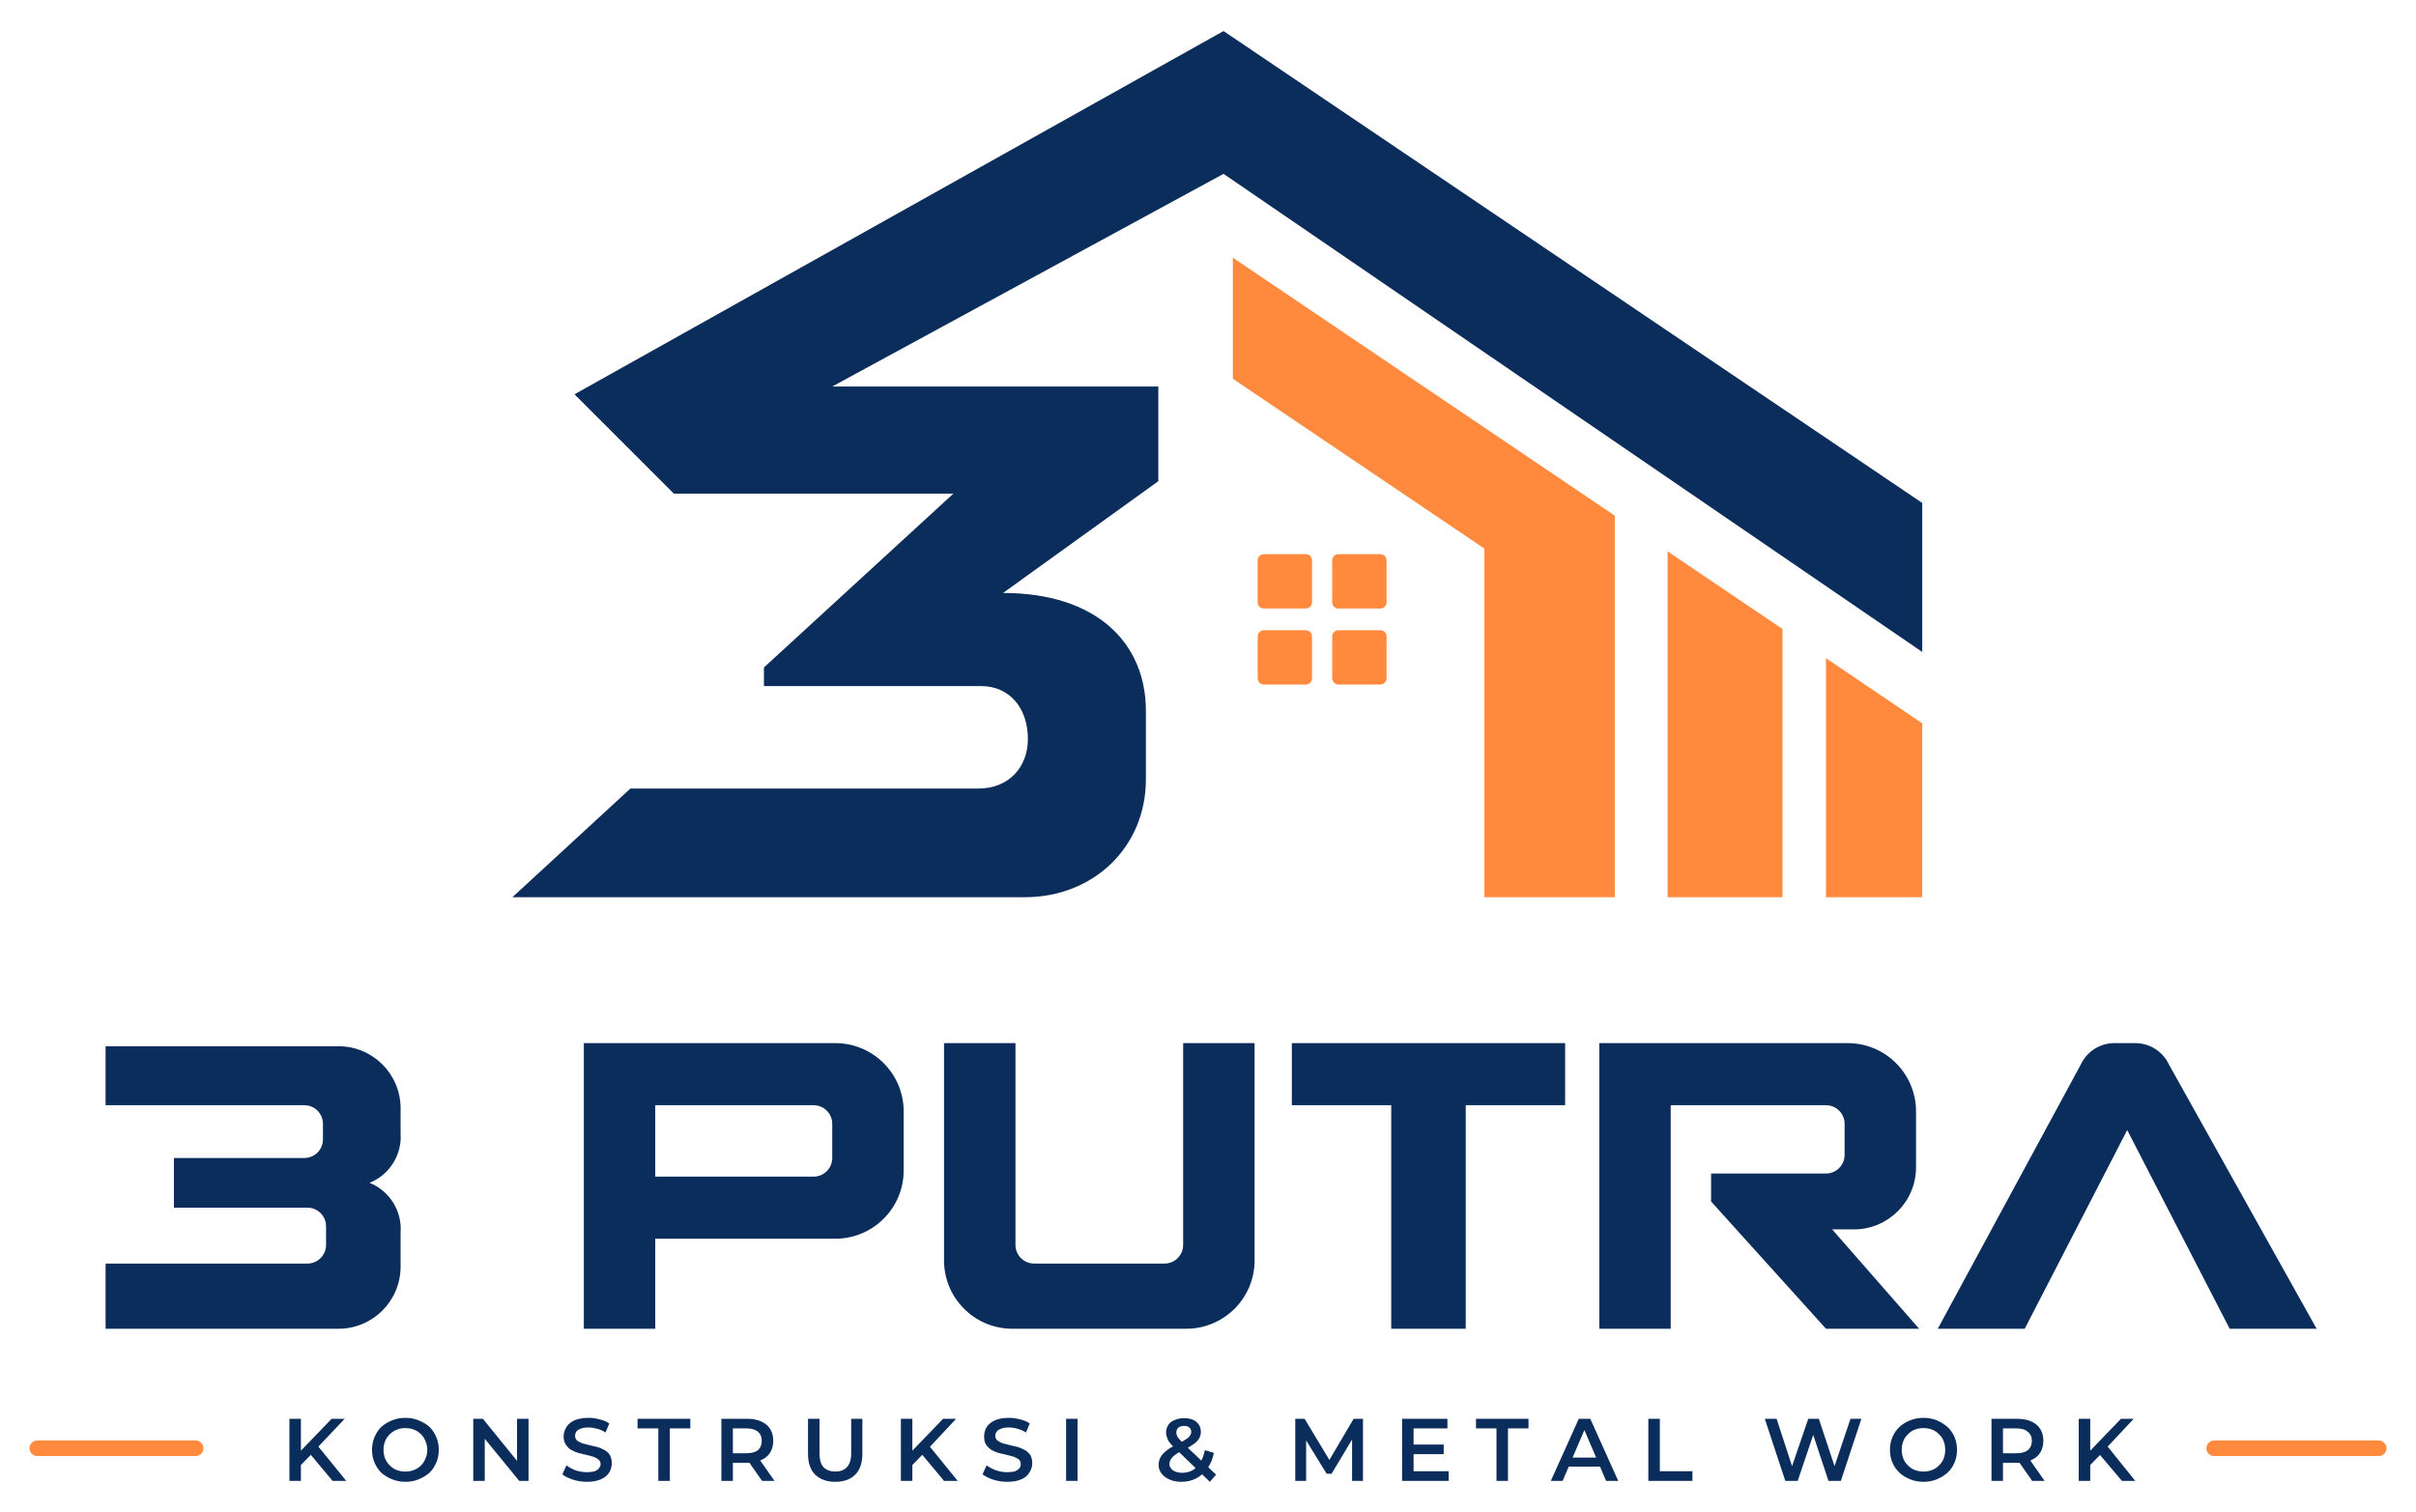
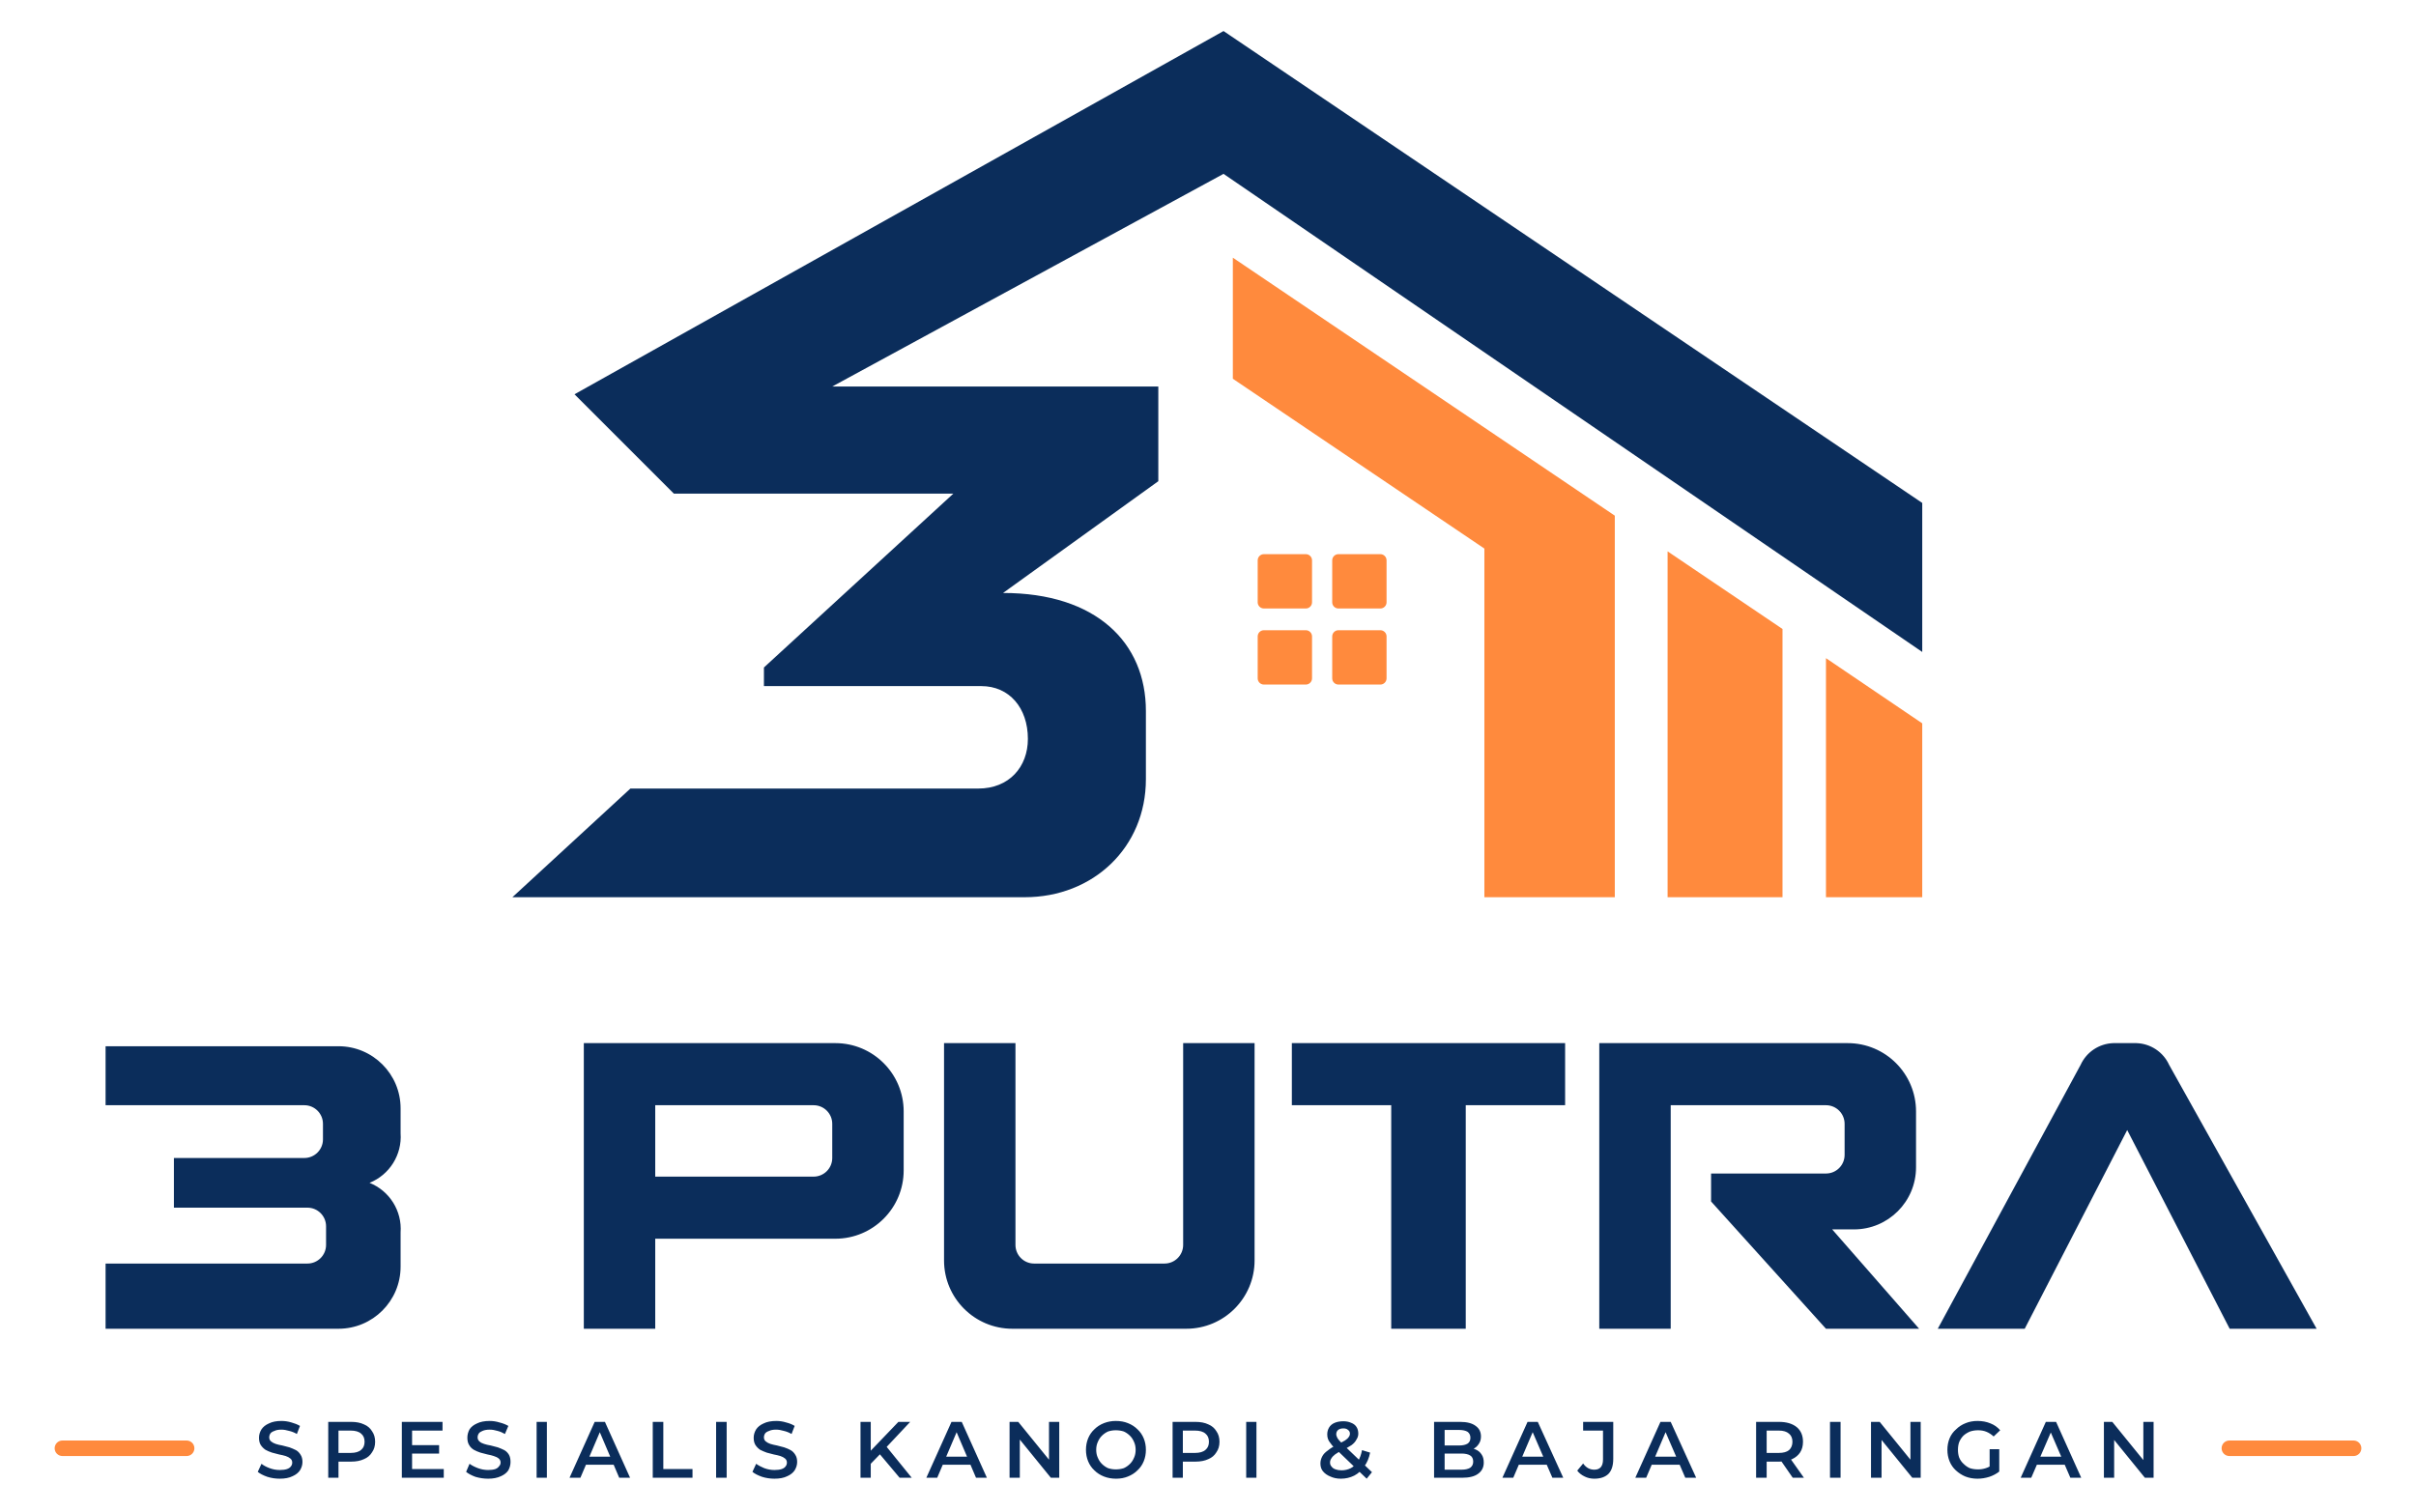
- <svg xmlns="http://www.w3.org/2000/svg" viewBox="237 113 778 487" role="img" aria-label="3 Putra Konstruksi dan Metal Work">
+ <svg xmlns="http://www.w3.org/2000/svg" viewBox="237 113 778 487" role="img" aria-label="3 Putra Spesialis Kanopi dan Baja Ringan">
  <path fill="#0B2D5B" d="M631 123 L856 275 V323 L631 169 L505 237.5 H610 V268 L560 304 C590 304 606 320 606 342 V364 C606 386 589 402 567 402 H402 L440 367 H552 C562 367 568 360 568 351 C568 341 562 334 553 334 H483 V328 L544 272 H454 L422 240 Z" />
  <path fill="#FF8A3D" d="M634 196 L757 279.1 V402 H715 V289.7 L634 235 Z M774 290.6 L811 315.6 V402 H774 Z M825 325 L856 346 V402 H825 Z" />
  <path fill="#FF8A3D" d="M644 291.5 H657.5 A2 2 0 0 1 659.5 293.5 V307 A2 2 0 0 1 657.5 309 H644 A2 2 0 0 1 642 307 V293.5 A2 2 0 0 1 644 291.5 Z M668 291.5 H681.5 A2 2 0 0 1 683.5 293.5 V307 A2 2 0 0 1 681.5 309 H668 A2 2 0 0 1 666 307 V293.5 A2 2 0 0 1 668 291.5 Z M644 316 H657.5 A2 2 0 0 1 659.5 318 V331.5 A2 2 0 0 1 657.5 333.5 H644 A2 2 0 0 1 642 331.5 V318 A2 2 0 0 1 644 316 Z M668 316 H681.5 A2 2 0 0 1 683.5 318 V331.5 A2 2 0 0 1 681.5 333.5 H668 A2 2 0 0 1 666 331.5 V318 A2 2 0 0 1 668 316 Z" />
  <path fill="#0B2D5B" fill-rule="evenodd" d="M271 450 H346 A20 20 0 0 1 366 470 V478 A16 16 0 0 1 356 494 A16 16 0 0 1 366 510 V521 A20 20 0 0 1 346 541 H271 V520 H336 A6 6 0 0 0 342 514 V508 A6 6 0 0 0 336 502 H293 V486 H335 A6 6 0 0 0 341 480 V475 A6 6 0 0 0 335 469 H271 Z M425 541 V449 H506 A22 22 0 0 1 528 471 V490 A22 22 0 0 1 506 512 H448 V541 Z M448 469 V492 H499 A6 6 0 0 0 505 486 V475 A6 6 0 0 0 499 469 Z M541 449 H564 V514 A6 6 0 0 0 570 520 H612 A6 6 0 0 0 618 514 V449 H641 V519 A22 22 0 0 1 619 541 H563 A22 22 0 0 1 541 519 Z M653 449 H741 V469 H709 V541 H685 V469 H653 Z M752 541 V449 H832 A22 22 0 0 1 854 471 V489 A20 20 0 0 1 834 509 H827 L855 541 H825 L788 500 V491 H825 A6 6 0 0 0 831 485 V475 A6 6 0 0 0 825 469 H775 V541 Z M861 541 L907 456 A12 12 0 0 1 917.5 449 H925 A12 12 0 0 1 935.5 456 L983 541 H955 L922 477 L889 541 Z" />
-   <path fill="#0B2D5B" d="M337.2 581.5L333.5 585.3L333.3 580.9L343.8 570L348.0 570L339.2 579.3L337.2 581.5ZM333.9 590L330.2 590L330.2 570L333.9 570L333.9 590ZM348.5 590L344.1 590L336.5 580.9L338.9 578.2L348.5 590Z M367.6 590.3L367.6 590.3Q365.2 590.3 363.3 589.5Q361.3 588.7 359.8 587.4Q358.4 586.0 357.6 584.1Q356.8 582.2 356.8 580L356.8 580Q356.8 577.8 357.6 575.9Q358.4 574.0 359.8 572.6Q361.3 571.3 363.3 570.5Q365.2 569.7 367.5 569.7L367.5 569.7Q369.9 569.7 371.8 570.5Q373.8 571.3 375.3 572.6Q376.7 574.0 377.5 575.9Q378.3 577.8 378.3 580L378.3 580Q378.3 582.2 377.5 584.1Q376.7 586 375.3 587.4Q373.8 588.7 371.8 589.5Q369.9 590.3 367.6 590.3ZM367.5 587.0L367.5 587.0Q369.1 587.0 370.3 586.5Q371.6 586 372.6 585.0Q373.5 584.1 374.0 582.8Q374.6 581.5 374.6 580L374.6 580Q374.6 578.5 374.0 577.2Q373.5 575.9 372.6 575.0Q371.6 574 370.3 573.5Q369.1 573.0 367.5 573.0L367.5 573.0Q366.0 573.0 364.8 573.5Q363.5 574 362.5 575.0Q361.6 575.9 361.0 577.2Q360.5 578.5 360.5 580L360.5 580Q360.5 581.5 361.0 582.8Q361.6 584.1 362.5 585.0Q363.5 586 364.7 586.5Q366.0 587.0 367.5 587.0Z M393.1 590L389.4 590L389.4 570L392.5 570L405.0 585.4L403.5 585.4L403.5 570L407.2 570L407.2 590L404.2 590L391.6 574.6L393.1 574.6L393.1 590Z M426.0 590.3L426.0 590.3Q423.6 590.3 421.5 589.6Q419.3 588.9 418.1 587.9L418.1 587.9L419.4 585Q420.6 585.9 422.3 586.6Q424.1 587.2 426.0 587.2L426.0 587.2Q427.5 587.2 428.5 586.9Q429.5 586.5 429.9 585.9Q430.4 585.3 430.4 584.6L430.4 584.6Q430.4 583.7 429.7 583.1Q429.1 582.6 428.0 582.2Q427.0 581.9 425.7 581.6Q424.4 581.3 423.2 581.0Q421.9 580.6 420.9 580.0Q419.8 579.3 419.2 578.3Q418.5 577.3 418.5 575.7L418.5 575.7Q418.5 574.1 419.4 572.7Q420.2 571.3 422.0 570.5Q423.8 569.7 426.6 569.7L426.6 569.7Q428.4 569.7 430.1 570.2Q431.9 570.6 433.2 571.5L433.2 571.5L432.0 574.4Q430.7 573.6 429.3 573.2Q427.8 572.8 426.5 572.8L426.5 572.8Q425.0 572.8 424.0 573.2Q423.1 573.5 422.6 574.1Q422.2 574.7 422.2 575.5L422.2 575.5Q422.2 576.4 422.8 577.0Q423.5 577.5 424.5 577.9Q425.6 578.2 426.8 578.5Q428.1 578.8 429.4 579.1Q430.7 579.5 431.7 580.1Q432.8 580.7 433.4 581.7Q434.0 582.8 434.0 584.3L434.0 584.3Q434.0 585.9 433.2 587.3Q432.3 588.7 430.5 589.5Q428.7 590.3 426.0 590.3Z M452.7 590L449.0 590L449.0 573.1L442.3 573.1L442.3 570L459.3 570L459.3 573.1L452.7 573.1L452.7 590Z M473.0 590L469.3 590L469.3 570L477.5 570Q481.5 570 483.8 571.9Q486.0 573.8 486.0 577.1L486.0 577.1Q486.0 579.3 485.0 580.9Q484.0 582.5 482.1 583.3Q480.2 584.2 477.5 584.2L477.5 584.2L471.4 584.2L473.0 582.5L473.0 590ZM486.4 590L482.4 590L477.3 582.7L481.3 582.7L486.4 590ZM473.0 571.3L473.0 582.9L471.4 581.1L477.4 581.1Q479.8 581.1 481.1 580.1Q482.3 579 482.3 577.1L482.3 577.1Q482.3 575.2 481.1 574.2Q479.8 573.1 477.4 573.1L477.4 573.1L471.4 573.1L473.0 571.3Z M506.0 590.3L506.0 590.3Q501.9 590.3 499.5 588.0Q497.2 585.7 497.2 581.3L497.2 581.3L497.2 570L500.9 570L500.9 581.1Q500.9 584.2 502.2 585.6Q503.6 587.0 506.0 587.0L506.0 587.0Q508.4 587.0 509.7 585.6Q511.1 584.2 511.1 581.1L511.1 581.1L511.1 570L514.7 570L514.7 581.3Q514.7 585.7 512.4 588.0Q510.1 590.3 506.0 590.3Z M534.1 581.5L530.4 585.3L530.2 580.9L540.7 570L544.9 570L536.2 579.3L534.1 581.5ZM530.8 590L527.1 590L527.1 570L530.8 570L530.8 590ZM545.4 590L541.0 590L533.4 580.9L535.8 578.2L545.4 590Z M561.3 590.3L561.3 590.3Q559.0 590.3 556.8 589.6Q554.7 588.9 553.4 587.9L553.4 587.9L554.7 585Q555.9 585.9 557.7 586.6Q559.5 587.2 561.3 587.2L561.3 587.2Q562.9 587.2 563.9 586.9Q564.8 586.5 565.3 585.9Q565.7 585.3 565.7 584.6L565.7 584.6Q565.7 583.7 565.1 583.1Q564.4 582.6 563.4 582.2Q562.3 581.9 561.1 581.6Q559.8 581.3 558.5 581.0Q557.3 580.6 556.2 580.0Q555.2 579.3 554.5 578.3Q553.9 577.3 553.9 575.7L553.9 575.7Q553.9 574.1 554.7 572.7Q555.6 571.3 557.4 570.5Q559.2 569.7 561.9 569.7L561.9 569.7Q563.7 569.7 565.5 570.2Q567.3 570.6 568.6 571.5L568.6 571.5L567.4 574.4Q566.1 573.6 564.6 573.2Q563.2 572.8 561.9 572.8L561.9 572.8Q560.3 572.8 559.4 573.2Q558.4 573.5 558.0 574.1Q557.5 574.7 557.5 575.5L557.5 575.5Q557.5 576.4 558.2 577.0Q558.8 577.5 559.9 577.9Q560.9 578.2 562.2 578.5Q563.5 578.8 564.8 579.1Q566.0 579.5 567.1 580.1Q568.1 580.7 568.8 581.7Q569.4 582.8 569.4 584.3L569.4 584.3Q569.4 585.9 568.5 587.3Q567.7 588.7 565.9 589.5Q564.1 590.3 561.3 590.3Z M584.0 590L580.3 590L580.3 570L584.0 570L584.0 590Z M628.6 588L626.6 590.3L615.2 579.3Q614.2 578.4 613.6 577.6Q613.0 576.8 612.8 576.0Q612.5 575.3 612.5 574.5L612.5 574.5Q612.5 573.1 613.2 572.0Q613.9 570.9 615.3 570.4Q616.6 569.8 618.3 569.8L618.3 569.8Q619.9 569.8 621.1 570.3Q622.3 570.8 623.0 571.8Q623.7 572.8 623.7 574.2L623.7 574.2Q623.7 575.4 623.1 576.4Q622.5 577.4 621.2 578.3Q619.9 579.2 617.8 580.2L617.8 580.2Q616.2 581 615.3 581.7Q614.4 582.4 614.0 583.1Q613.6 583.7 613.6 584.6L613.6 584.6Q613.6 585.4 614.1 586.0Q614.6 586.7 615.5 587.0Q616.4 587.4 617.7 587.4L617.7 587.4Q619.5 587.4 621.0 586.6Q622.5 585.7 623.5 584.1Q624.5 582.5 625.0 580.1L625.0 580.1L627.9 581.0Q627.3 583.9 625.8 586.0Q624.3 588.1 622.2 589.2Q620.1 590.3 617.4 590.3L617.4 590.3Q615.3 590.3 613.7 589.6Q612.0 588.9 611.1 587.7Q610.1 586.5 610.1 584.9L610.1 584.9Q610.1 583.5 610.7 582.4Q611.4 581.2 612.7 580.2Q614.1 579.1 616.3 578.1L616.3 578.1Q617.9 577.3 618.9 576.6Q619.9 576 620.2 575.4Q620.6 574.9 620.6 574.2L620.6 574.2Q620.6 573.4 620.0 572.8Q619.4 572.3 618.3 572.3L618.3 572.3Q617.1 572.3 616.4 572.9Q615.8 573.5 615.8 574.4L615.8 574.4Q615.8 574.9 616.0 575.4Q616.1 575.8 616.6 576.4Q617.1 577.0 618.0 577.9L618.0 577.9L628.6 588Z M657.6 590L654.1 590L654.1 570L657.1 570L665.9 584.6L664.3 584.6L672.9 570L675.9 570L675.9 590L672.4 590L672.4 575.5L673.1 575.5L665.8 587.7L664.2 587.7L656.7 575.5L657.6 575.5L657.6 590Z M703.5 590L688.5 590L688.5 570L703.1 570L703.1 573.1L692.2 573.1L692.2 586.9L703.5 586.9L703.5 590ZM701.9 581.4L691.9 581.4L691.9 578.3L701.9 578.3L701.9 581.4Z M722.6 590L718.9 590L718.9 573.1L712.3 573.1L712.3 570L729.2 570L729.2 573.1L722.6 573.1L722.6 590Z M740.2 590L736.4 590L745.4 570L749.1 570L758.1 590L754.2 590L746.5 572.0L747.9 572.0L740.2 590ZM753.3 585.4L740.5 585.4L741.5 582.5L752.3 582.5L753.3 585.4Z M782.0 590L767.8 590L767.8 570L771.5 570L771.5 586.9L782.0 586.9L782.0 590Z M815.9 590L811.9 590L805.3 570L809.1 570L815.0 588.1L813.1 588.1L819.3 570L822.7 570L828.7 588.1L826.8 588.1L832.9 570L836.4 570L829.8 590L825.8 590L820.4 573.7L821.4 573.7L815.9 590Z M856.4 590.3L856.4 590.3Q854.1 590.3 852.1 589.5Q850.1 588.7 848.7 587.4Q847.2 586.0 846.4 584.1Q845.6 582.2 845.6 580L845.6 580Q845.6 577.8 846.4 575.9Q847.2 574.0 848.7 572.6Q850.1 571.3 852.1 570.5Q854.1 569.7 856.4 569.7L856.4 569.7Q858.7 569.7 860.7 570.5Q862.6 571.3 864.1 572.6Q865.6 574.0 866.4 575.9Q867.2 577.8 867.2 580L867.2 580Q867.2 582.2 866.4 584.1Q865.6 586 864.1 587.4Q862.6 588.7 860.7 589.5Q858.7 590.3 856.4 590.3ZM856.4 587.0L856.4 587.0Q857.9 587.0 859.2 586.5Q860.5 586 861.4 585.0Q862.4 584.1 862.9 582.8Q863.4 581.5 863.4 580L863.4 580Q863.4 578.5 862.9 577.2Q862.4 575.9 861.4 575.0Q860.5 574 859.2 573.5Q857.9 573.0 856.4 573.0L856.4 573.0Q854.9 573.0 853.6 573.5Q852.3 574 851.4 575.0Q850.4 575.9 849.9 577.2Q849.4 578.5 849.4 580L849.4 580Q849.4 581.5 849.9 582.8Q850.4 584.1 851.4 585.0Q852.3 586 853.6 586.5Q854.9 587.0 856.4 587.0Z M882.0 590L878.3 590L878.3 570L886.5 570Q890.5 570 892.8 571.9Q895.0 573.8 895.0 577.1L895.0 577.1Q895.0 579.3 894.0 580.9Q893.0 582.5 891.1 583.3Q889.2 584.2 886.5 584.2L886.5 584.2L880.3 584.2L882.0 582.5L882.0 590ZM895.4 590L891.4 590L886.3 582.7L890.3 582.7L895.4 590ZM882.0 571.3L882.0 582.9L880.3 581.1L886.3 581.1Q888.8 581.1 890.0 580.1Q891.3 579 891.3 577.1L891.3 577.1Q891.3 575.2 890.0 574.2Q888.8 573.1 886.3 573.1L886.3 573.1L880.3 573.1L882.0 571.3Z M913.4 581.5L909.7 585.3L909.5 580.9L920.0 570L924.1 570L915.4 579.3L913.4 581.5ZM910.1 590L906.4 590L906.4 570L910.1 570L910.1 590ZM924.6 590L920.3 590L912.6 580.9L915.1 578.2L924.6 590Z" />
-   <path fill="#FF8A3D" d="M249 577 H300 A2.5 2.5 0 0 1 300 582 H249 A2.5 2.5 0 0 1 249 577 Z M950 577 H1003 A2.5 2.5 0 0 1 1003 582 H950 A2.5 2.5 0 0 1 950 577 Z" />
+   <path fill="#0B2D5B" d="M327.1 589.3L327.1 589.3Q325.0 589.3 323.1 588.7Q321.1 588.0 320.0 587.1L320.0 587.1L321.2 584.5Q322.2 585.3 323.8 585.9Q325.4 586.5 327.1 586.5L327.1 586.5Q328.5 586.5 329.4 586.2Q330.3 585.9 330.7 585.3Q331.1 584.8 331.1 584.1L331.1 584.1Q331.1 583.3 330.5 582.8Q329.9 582.3 329.0 582.0Q328.0 581.7 326.9 581.5Q325.7 581.2 324.6 580.9Q323.4 580.5 322.5 580.0Q321.6 579.4 321.0 578.5Q320.4 577.6 320.4 576.1L320.4 576.1Q320.4 574.7 321.2 573.4Q322.0 572.2 323.6 571.5Q325.2 570.7 327.6 570.7L327.6 570.7Q329.3 570.7 330.9 571.2Q332.4 571.6 333.6 572.3L333.6 572.3L332.6 574.9Q331.4 574.2 330.1 573.9Q328.8 573.5 327.6 573.5L327.6 573.5Q326.2 573.5 325.4 573.9Q324.5 574.2 324.1 574.7Q323.7 575.3 323.7 576.0L323.7 576.0Q323.7 576.8 324.3 577.3Q324.9 577.8 325.8 578.1Q326.7 578.4 327.9 578.6Q329.1 578.9 330.2 579.2Q331.3 579.6 332.3 580.1Q333.2 580.6 333.8 581.6Q334.4 582.5 334.4 583.9L334.4 583.9Q334.4 585.3 333.6 586.6Q332.8 587.8 331.2 588.5Q329.6 589.3 327.1 589.3Z M346.0 589L342.7 589L342.7 571L350.1 571Q352.5 571 354.2 571.8Q355.9 572.5 356.8 574.0Q357.8 575.4 357.8 577.4L357.8 577.4Q357.8 579.4 356.8 580.8Q355.9 582.3 354.2 583.0Q352.5 583.8 350.1 583.8L350.1 583.8L344.5 583.8L346.0 582.2L346.0 589ZM346.0 572.2L346.0 582.6L344.5 581.0L349.9 581.0Q352.2 581.0 353.3 580.0Q354.4 579.1 354.4 577.4L354.4 577.4Q354.4 575.7 353.3 574.8Q352.2 573.8 349.9 573.8L349.9 573.8L344.5 573.8L346.0 572.2Z M379.9 589L366.4 589L366.4 571L379.5 571L379.5 573.8L369.7 573.8L369.7 586.2L379.9 586.2L379.9 589ZM378.4 581.2L369.4 581.2L369.4 578.5L378.4 578.5L378.4 581.2Z M394.2 589.3L394.2 589.3Q392.1 589.3 390.1 588.7Q388.2 588.0 387.1 587.1L387.1 587.1L388.2 584.5Q389.3 585.3 390.9 585.9Q392.5 586.5 394.2 586.5L394.2 586.5Q395.6 586.5 396.5 586.2Q397.3 585.9 397.7 585.3Q398.2 584.8 398.2 584.1L398.2 584.1Q398.2 583.3 397.6 582.8Q397.0 582.3 396.0 582.0Q395.1 581.7 394.0 581.5Q392.8 581.2 391.7 580.9Q390.5 580.5 389.6 580.0Q388.6 579.4 388.1 578.5Q387.5 577.6 387.5 576.1L387.5 576.1Q387.5 574.7 388.2 573.4Q389.0 572.2 390.6 571.5Q392.2 570.7 394.7 570.7L394.7 570.7Q396.3 570.7 397.9 571.2Q399.5 571.6 400.7 572.3L400.7 572.3L399.6 574.9Q398.4 574.2 397.2 573.9Q395.9 573.5 394.7 573.5L394.7 573.5Q393.3 573.5 392.4 573.9Q391.6 574.2 391.2 574.7Q390.8 575.3 390.8 576.0L390.8 576.0Q390.8 576.8 391.4 577.3Q391.9 577.8 392.9 578.1Q393.8 578.4 395.0 578.6Q396.1 578.9 397.3 579.2Q398.4 579.6 399.4 580.1Q400.3 580.6 400.9 581.6Q401.4 582.5 401.4 583.9L401.4 583.9Q401.4 585.3 400.7 586.6Q399.9 587.8 398.3 588.5Q396.6 589.3 394.2 589.3Z M413.1 589L409.8 589L409.8 571L413.1 571L413.1 589Z M423.9 589L420.4 589L428.5 571L431.8 571L439.9 589L436.4 589L429.5 572.8L430.8 572.8L423.9 589ZM435.7 584.8L424.2 584.8L425.1 582.2L434.8 582.2L435.7 584.8Z M460.0 589L447.2 589L447.2 571L450.6 571L450.6 586.2L460.0 586.2L460.0 589Z M471.0 589L467.6 589L467.6 571L471.0 571L471.0 589Z M486.4 589.3L486.4 589.3Q484.3 589.3 482.4 588.7Q480.4 588.0 479.3 587.1L479.3 587.1L480.5 584.5Q481.6 585.3 483.1 585.9Q484.7 586.5 486.4 586.5L486.4 586.5Q487.8 586.5 488.7 586.2Q489.6 585.9 490.0 585.3Q490.4 584.8 490.4 584.1L490.4 584.1Q490.4 583.3 489.8 582.8Q489.2 582.3 488.3 582.0Q487.3 581.7 486.2 581.5Q485.1 581.2 483.9 580.9Q482.8 580.5 481.8 580.0Q480.9 579.4 480.3 578.5Q479.7 577.6 479.7 576.1L479.7 576.1Q479.7 574.7 480.5 573.4Q481.3 572.2 482.9 571.5Q484.5 570.7 487.0 570.7L487.0 570.7Q488.6 570.7 490.2 571.2Q491.8 571.6 492.9 572.3L492.9 572.3L491.9 574.9Q490.7 574.2 489.4 573.9Q488.1 573.5 486.9 573.5L486.9 573.5Q485.5 573.5 484.7 573.9Q483.8 574.2 483.4 574.7Q483.0 575.3 483.0 576.0L483.0 576.0Q483.0 576.8 483.6 577.3Q484.2 577.8 485.1 578.1Q486.1 578.4 487.2 578.6Q488.4 578.9 489.5 579.2Q490.7 579.6 491.6 580.1Q492.5 580.6 493.1 581.6Q493.7 582.5 493.7 583.9L493.7 583.9Q493.7 585.3 492.9 586.6Q492.1 587.8 490.5 588.5Q488.9 589.3 486.4 589.3Z M520.4 581.4L517.1 584.8L516.9 580.8L526.3 571L530.1 571L522.3 579.3L520.4 581.4ZM517.4 589L514.1 589L514.1 571L517.4 571L517.4 589ZM530.6 589L526.7 589L519.8 580.8L522.0 578.4L530.6 589Z M538.8 589L535.3 589L543.4 571L546.7 571L554.8 589L551.3 589L544.4 572.8L545.7 572.8L538.8 589ZM550.6 584.8L539.0 584.8L539.9 582.2L549.7 582.2L550.6 584.8Z M565.4 589L562.1 589L562.1 571L564.9 571L576.2 584.9L574.8 584.9L574.8 571L578.1 571L578.1 589L575.4 589L564.1 575.1L565.4 575.1L565.4 589Z M596.4 589.3L596.4 589.3Q594.3 589.3 592.5 588.6Q590.7 587.9 589.4 586.6Q588.1 585.4 587.4 583.7Q586.7 582.0 586.7 580L586.7 580Q586.7 578.0 587.4 576.3Q588.1 574.6 589.4 573.4Q590.7 572.1 592.5 571.4Q594.3 570.7 596.3 570.7L596.3 570.7Q598.5 570.7 600.2 571.4Q602.0 572.1 603.3 573.4Q604.6 574.6 605.3 576.3Q606.0 578.0 606.0 580L606.0 580Q606.0 582.0 605.3 583.7Q604.6 585.4 603.3 586.6Q602.0 587.9 600.2 588.6Q598.5 589.3 596.4 589.3ZM596.3 586.3L596.3 586.3Q597.7 586.3 598.9 585.9Q600.0 585.4 600.9 584.5Q601.7 583.7 602.2 582.5Q602.7 581.4 602.7 580L602.7 580Q602.7 578.6 602.2 577.5Q601.7 576.3 600.9 575.5Q600.0 574.6 598.9 574.1Q597.7 573.7 596.3 573.7L596.3 573.7Q595.0 573.7 593.8 574.1Q592.7 574.6 591.8 575.5Q591.0 576.3 590.5 577.5Q590.0 578.6 590.0 580L590.0 580Q590.0 581.4 590.5 582.5Q591.0 583.7 591.8 584.5Q592.7 585.4 593.8 585.9Q595.0 586.3 596.3 586.3Z M617.9 589L614.6 589L614.6 571L622.0 571Q624.4 571 626.1 571.8Q627.8 572.5 628.7 574.0Q629.7 575.4 629.7 577.4L629.7 577.4Q629.7 579.4 628.7 580.8Q627.8 582.3 626.1 583.0Q624.4 583.8 622.0 583.8L622.0 583.8L616.4 583.8L617.9 582.2L617.9 589ZM617.9 572.2L617.9 582.6L616.4 581.0L621.8 581.0Q624.1 581.0 625.2 580.0Q626.3 579.1 626.3 577.4L626.3 577.4Q626.3 575.7 625.2 574.8Q624.1 573.8 621.8 573.8L621.8 573.8L616.4 573.8L617.9 572.2Z M641.6 589L638.3 589L638.3 571L641.6 571L641.6 589Z M678.8 587.2L677.1 589.3L666.8 579.4Q665.9 578.6 665.4 577.8Q664.8 577.1 664.6 576.4Q664.4 575.8 664.4 575.0L664.4 575.0Q664.4 573.8 665.0 572.8Q665.6 571.8 666.8 571.3Q668.0 570.8 669.6 570.8L669.6 570.8Q671.0 570.8 672.1 571.3Q673.2 571.7 673.8 572.6Q674.4 573.5 674.4 574.8L674.4 574.8Q674.4 575.8 673.8 576.7Q673.3 577.7 672.2 578.5Q671.0 579.3 669.1 580.2L669.1 580.2Q667.7 580.9 666.9 581.5Q666.1 582.1 665.7 582.8Q665.3 583.4 665.3 584.1L665.3 584.1Q665.3 584.9 665.8 585.4Q666.2 586.0 667.1 586.3Q667.9 586.6 669.0 586.6L669.0 586.6Q670.6 586.6 672.0 585.9Q673.3 585.2 674.3 583.7Q675.2 582.2 675.6 580.1L675.6 580.1L678.2 580.9Q677.7 583.5 676.3 585.4Q675.0 587.3 673.1 588.3Q671.1 589.3 668.8 589.3L668.8 589.3Q666.9 589.3 665.4 588.6Q663.9 588.0 663.0 586.9Q662.2 585.9 662.2 584.4L662.2 584.4Q662.2 583.2 662.8 582.1Q663.3 581.1 664.6 580.2Q665.8 579.2 667.7 578.3L667.7 578.3Q669.2 577.5 670.1 577.0Q671.0 576.4 671.3 575.9Q671.7 575.4 671.7 574.8L671.7 574.8Q671.7 574.0 671.1 573.6Q670.6 573.1 669.6 573.1L669.6 573.1Q668.5 573.1 667.9 573.6Q667.3 574.1 667.3 575.0L667.3 575.0Q667.3 575.4 667.5 575.8Q667.6 576.2 668.1 576.8Q668.5 577.3 669.3 578.1L669.3 578.1L678.8 587.2Z M707.8 589L698.8 589L698.8 571L707.2 571Q710.5 571 712.2 572.3Q713.9 573.5 713.9 575.7L713.9 575.7Q713.9 577.1 713.2 578.1Q712.5 579.2 711.4 579.7Q710.3 580.3 709.0 580.3L709.0 580.3L709.5 579.3Q711.0 579.3 712.2 579.9Q713.4 580.4 714.1 581.5Q714.8 582.5 714.8 584.1L714.8 584.1Q714.8 586.4 713.0 587.7Q711.3 589 707.8 589L707.8 589ZM702.2 573.6L702.2 586.4L707.6 586.4Q709.4 586.4 710.4 585.8Q711.4 585.1 711.4 583.8L711.4 583.8Q711.4 582.4 710.4 581.8Q709.4 581.2 707.6 581.2L707.6 581.2L701.9 581.2L701.9 578.6L706.9 578.6Q708.6 578.6 709.6 578.0Q710.5 577.4 710.5 576.1L710.5 576.1Q710.5 574.9 709.6 574.2Q708.6 573.6 706.9 573.6L706.9 573.6L702.2 573.6Z M724.3 589L720.8 589L728.9 571L732.2 571L740.4 589L736.9 589L729.9 572.8L731.2 572.8L724.3 589ZM736.1 584.8L724.6 584.8L725.5 582.2L735.2 582.2L736.1 584.8Z M750.4 589.3L750.4 589.3Q748.7 589.3 747.3 588.6Q745.8 587.9 744.9 586.7L744.9 586.7L746.8 584.4Q747.5 585.4 748.4 585.9Q749.3 586.4 750.4 586.4L750.4 586.4Q753.2 586.4 753.2 583.1L753.2 583.1L753.2 573.8L746.8 573.8L746.8 571L756.5 571L756.5 582.9Q756.5 586.1 755.0 587.7Q753.4 589.3 750.4 589.3Z M767.1 589L763.6 589L771.7 571L775.0 571L783.2 589L779.7 589L772.7 572.8L774.0 572.8L767.1 589ZM778.9 584.8L767.4 584.8L768.3 582.2L778.0 582.2L778.9 584.8Z M805.9 589L802.5 589L802.5 571L809.9 571Q813.5 571 815.6 572.7Q817.6 574.4 817.6 577.4L817.6 577.4Q817.6 579.4 816.7 580.8Q815.8 582.2 814.1 583.0Q812.3 583.8 810.0 583.8L810.0 583.8L804.4 583.8L805.9 582.2L805.9 589ZM817.9 589L814.3 589L809.8 582.5L813.3 582.5L817.9 589ZM805.9 572.2L805.9 582.6L804.4 581.0L809.8 581.0Q812.0 581.0 813.1 580.1Q814.2 579.1 814.2 577.4L814.2 577.4Q814.2 575.7 813.1 574.8Q812.0 573.8 809.8 573.8L809.8 573.8L804.4 573.8L805.9 572.2Z M829.7 589L826.3 589L826.3 571L829.7 571L829.7 589Z M842.9 589L839.5 589L839.5 571L842.3 571L853.6 584.9L852.2 584.9L852.2 571L855.5 571L855.5 589L852.8 589L841.5 575.1L842.9 575.1L842.9 589Z M873.8 589.3L873.8 589.3Q871.7 589.3 869.9 588.6Q868.2 587.9 866.8 586.6Q865.5 585.4 864.8 583.7Q864.1 582.0 864.1 580L864.1 580Q864.1 578.0 864.8 576.3Q865.5 574.6 866.9 573.4Q868.2 572.1 870.0 571.4Q871.7 570.7 873.8 570.7L873.8 570.7Q876.1 570.7 878.0 571.5Q879.8 572.2 881.1 573.7L881.1 573.7L879.0 575.7Q877.9 574.7 876.7 574.2Q875.5 573.7 874.0 573.7L874.0 573.7Q872.6 573.7 871.4 574.1Q870.2 574.6 869.3 575.4Q868.4 576.3 867.9 577.5Q867.5 578.6 867.5 580L867.5 580Q867.5 581.4 867.9 582.5Q868.4 583.7 869.3 584.5Q870.2 585.4 871.3 585.9Q872.5 586.3 874.0 586.3L874.0 586.3Q875.3 586.3 876.5 585.9Q877.8 585.5 878.9 584.5L878.9 584.5L880.8 587.0Q879.4 588.1 877.6 588.7Q875.7 589.3 873.8 589.3ZM880.8 579.8L880.8 587.0L877.7 586.5L877.7 579.8L880.8 579.8Z M891.1 589L887.7 589L895.8 571L899.1 571L907.2 589L903.7 589L896.7 572.8L898.1 572.8L891.1 589ZM902.9 584.8L891.4 584.8L892.3 582.2L902.0 582.2L902.9 584.8Z M917.8 589L914.5 589L914.5 571L917.2 571L928.5 584.9L927.2 584.9L927.2 571L930.5 571L930.5 589L927.7 589L916.4 575.1L917.8 575.1L917.8 589Z" />
+   <path fill="#FF8A3D" d="M257.1 577 H297.1 A2.5 2.5 0 0 1 297.1 582 H257.1 A2.5 2.5 0 0 1 257.1 577 Z M954.9 577 H994.9 A2.5 2.5 0 0 1 994.9 582 H954.9 A2.5 2.5 0 0 1 954.9 577 Z" />
</svg>
